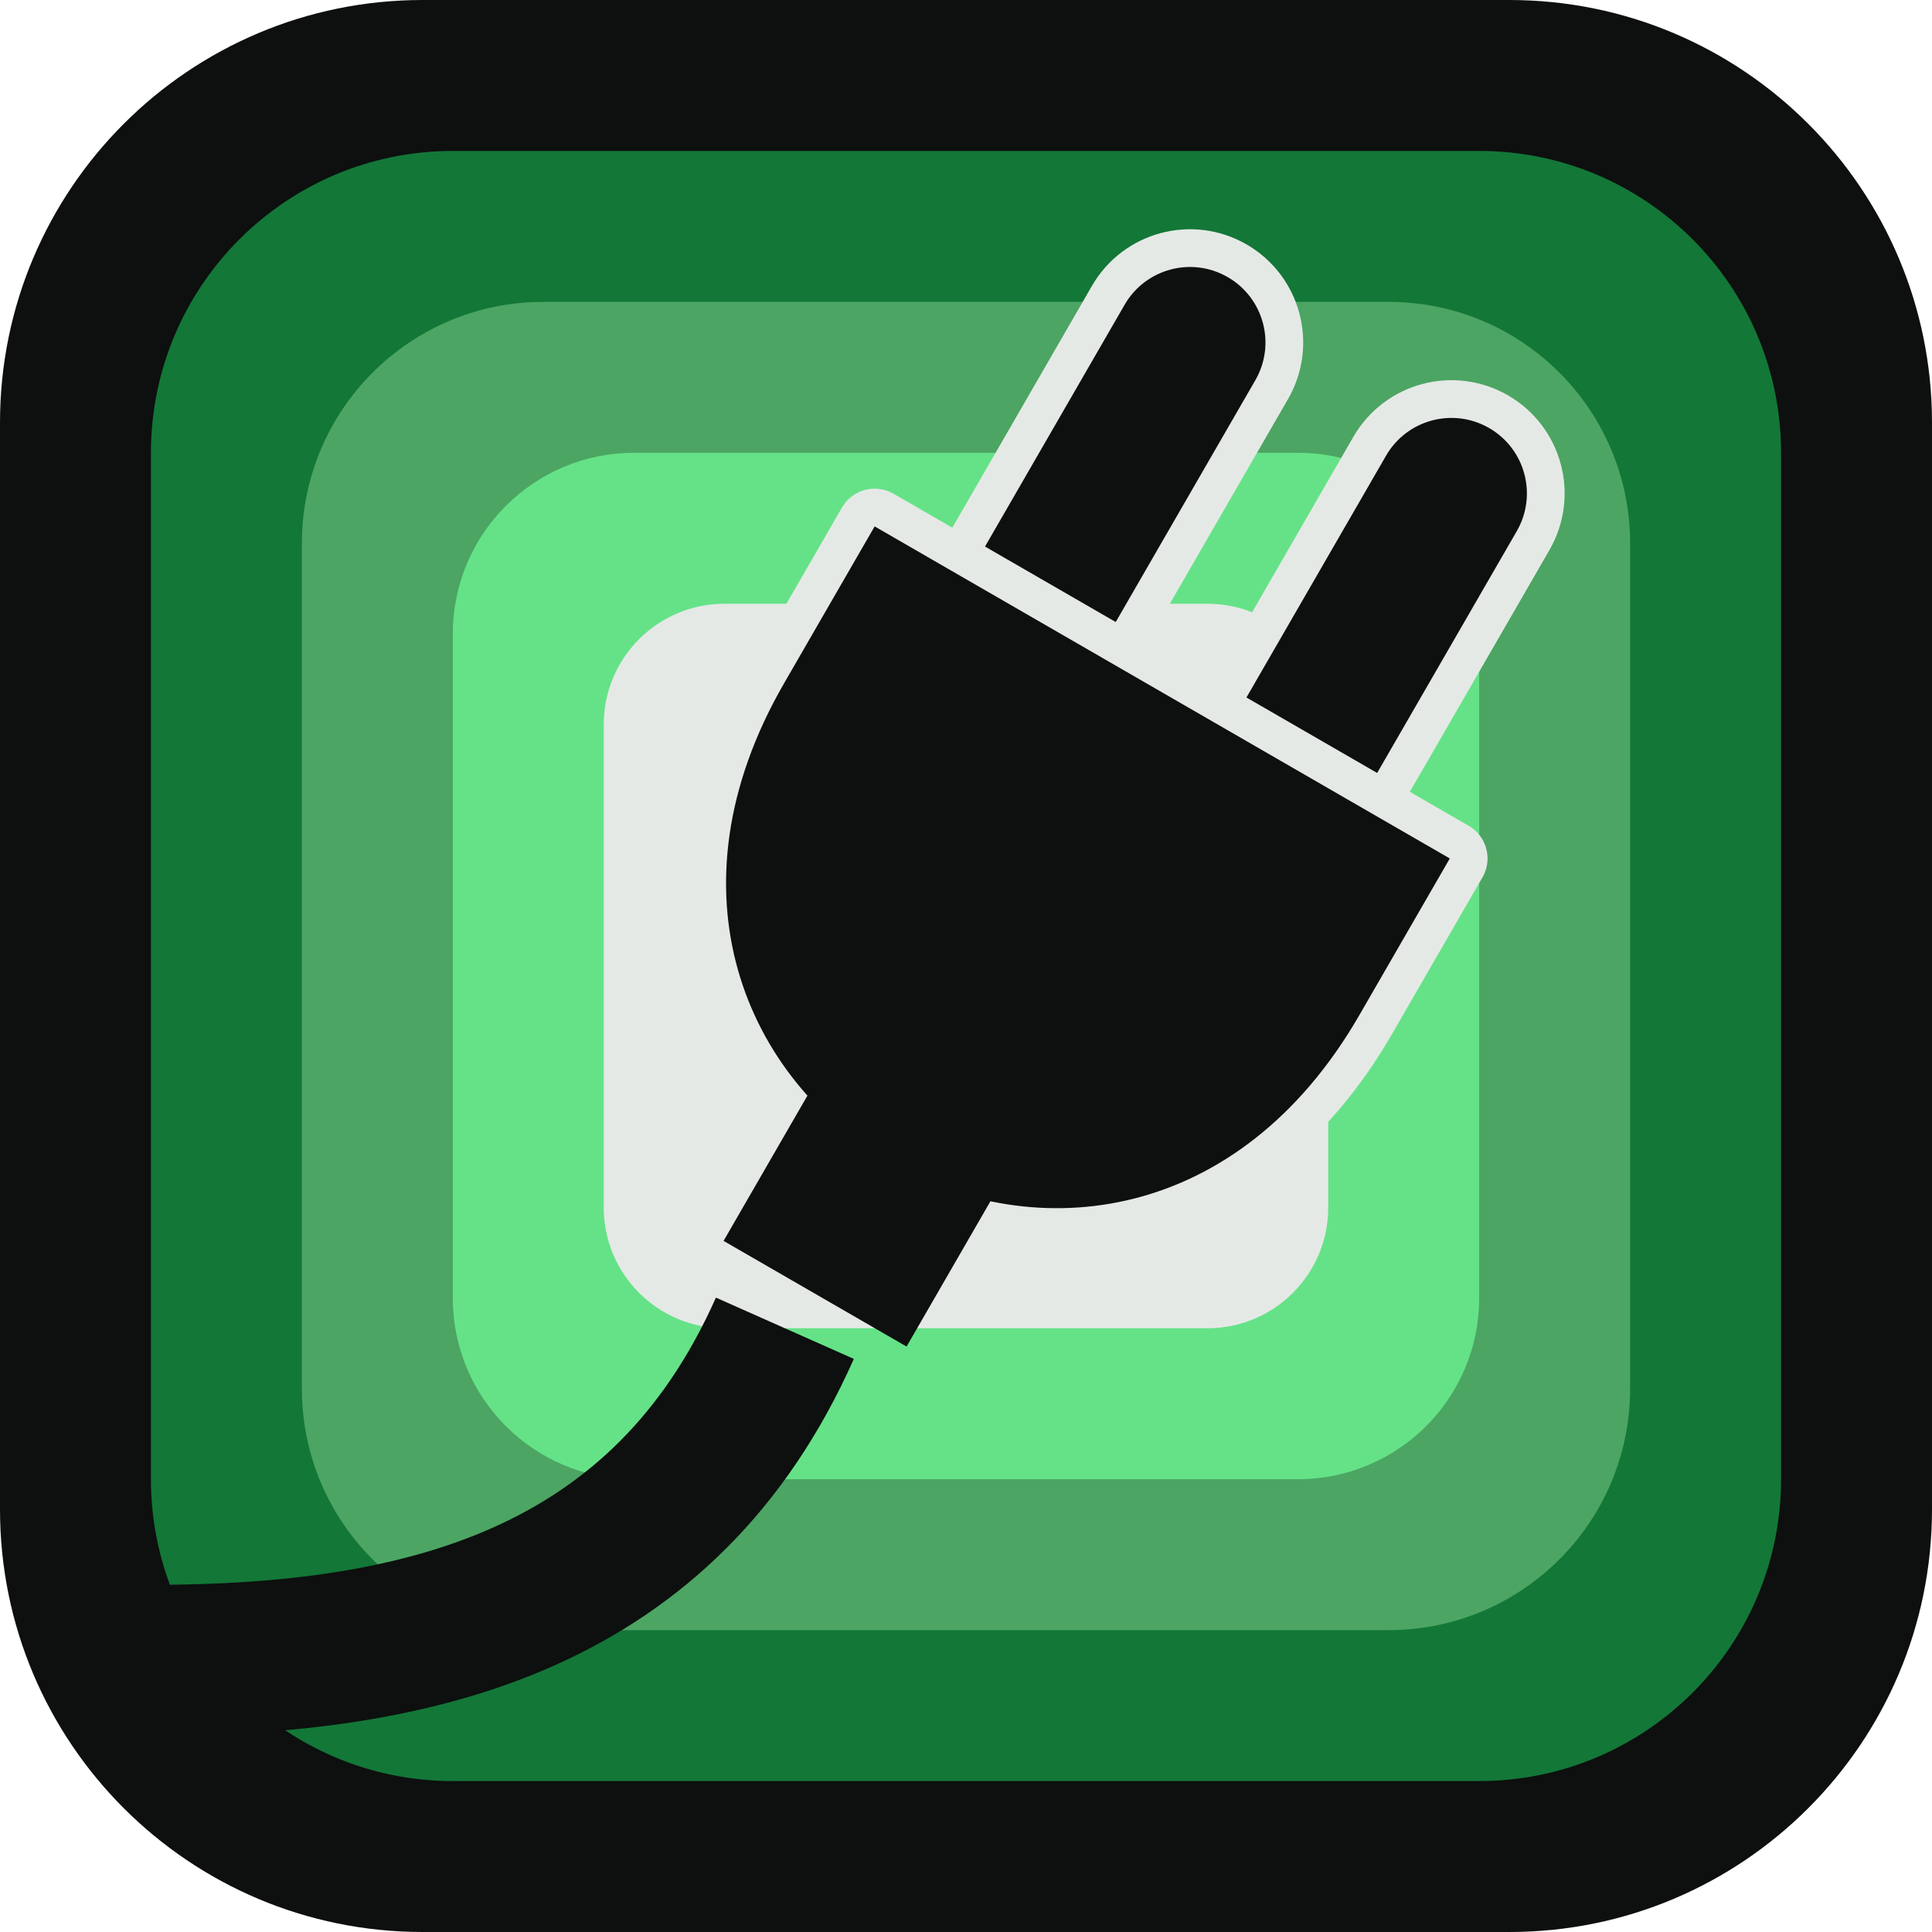
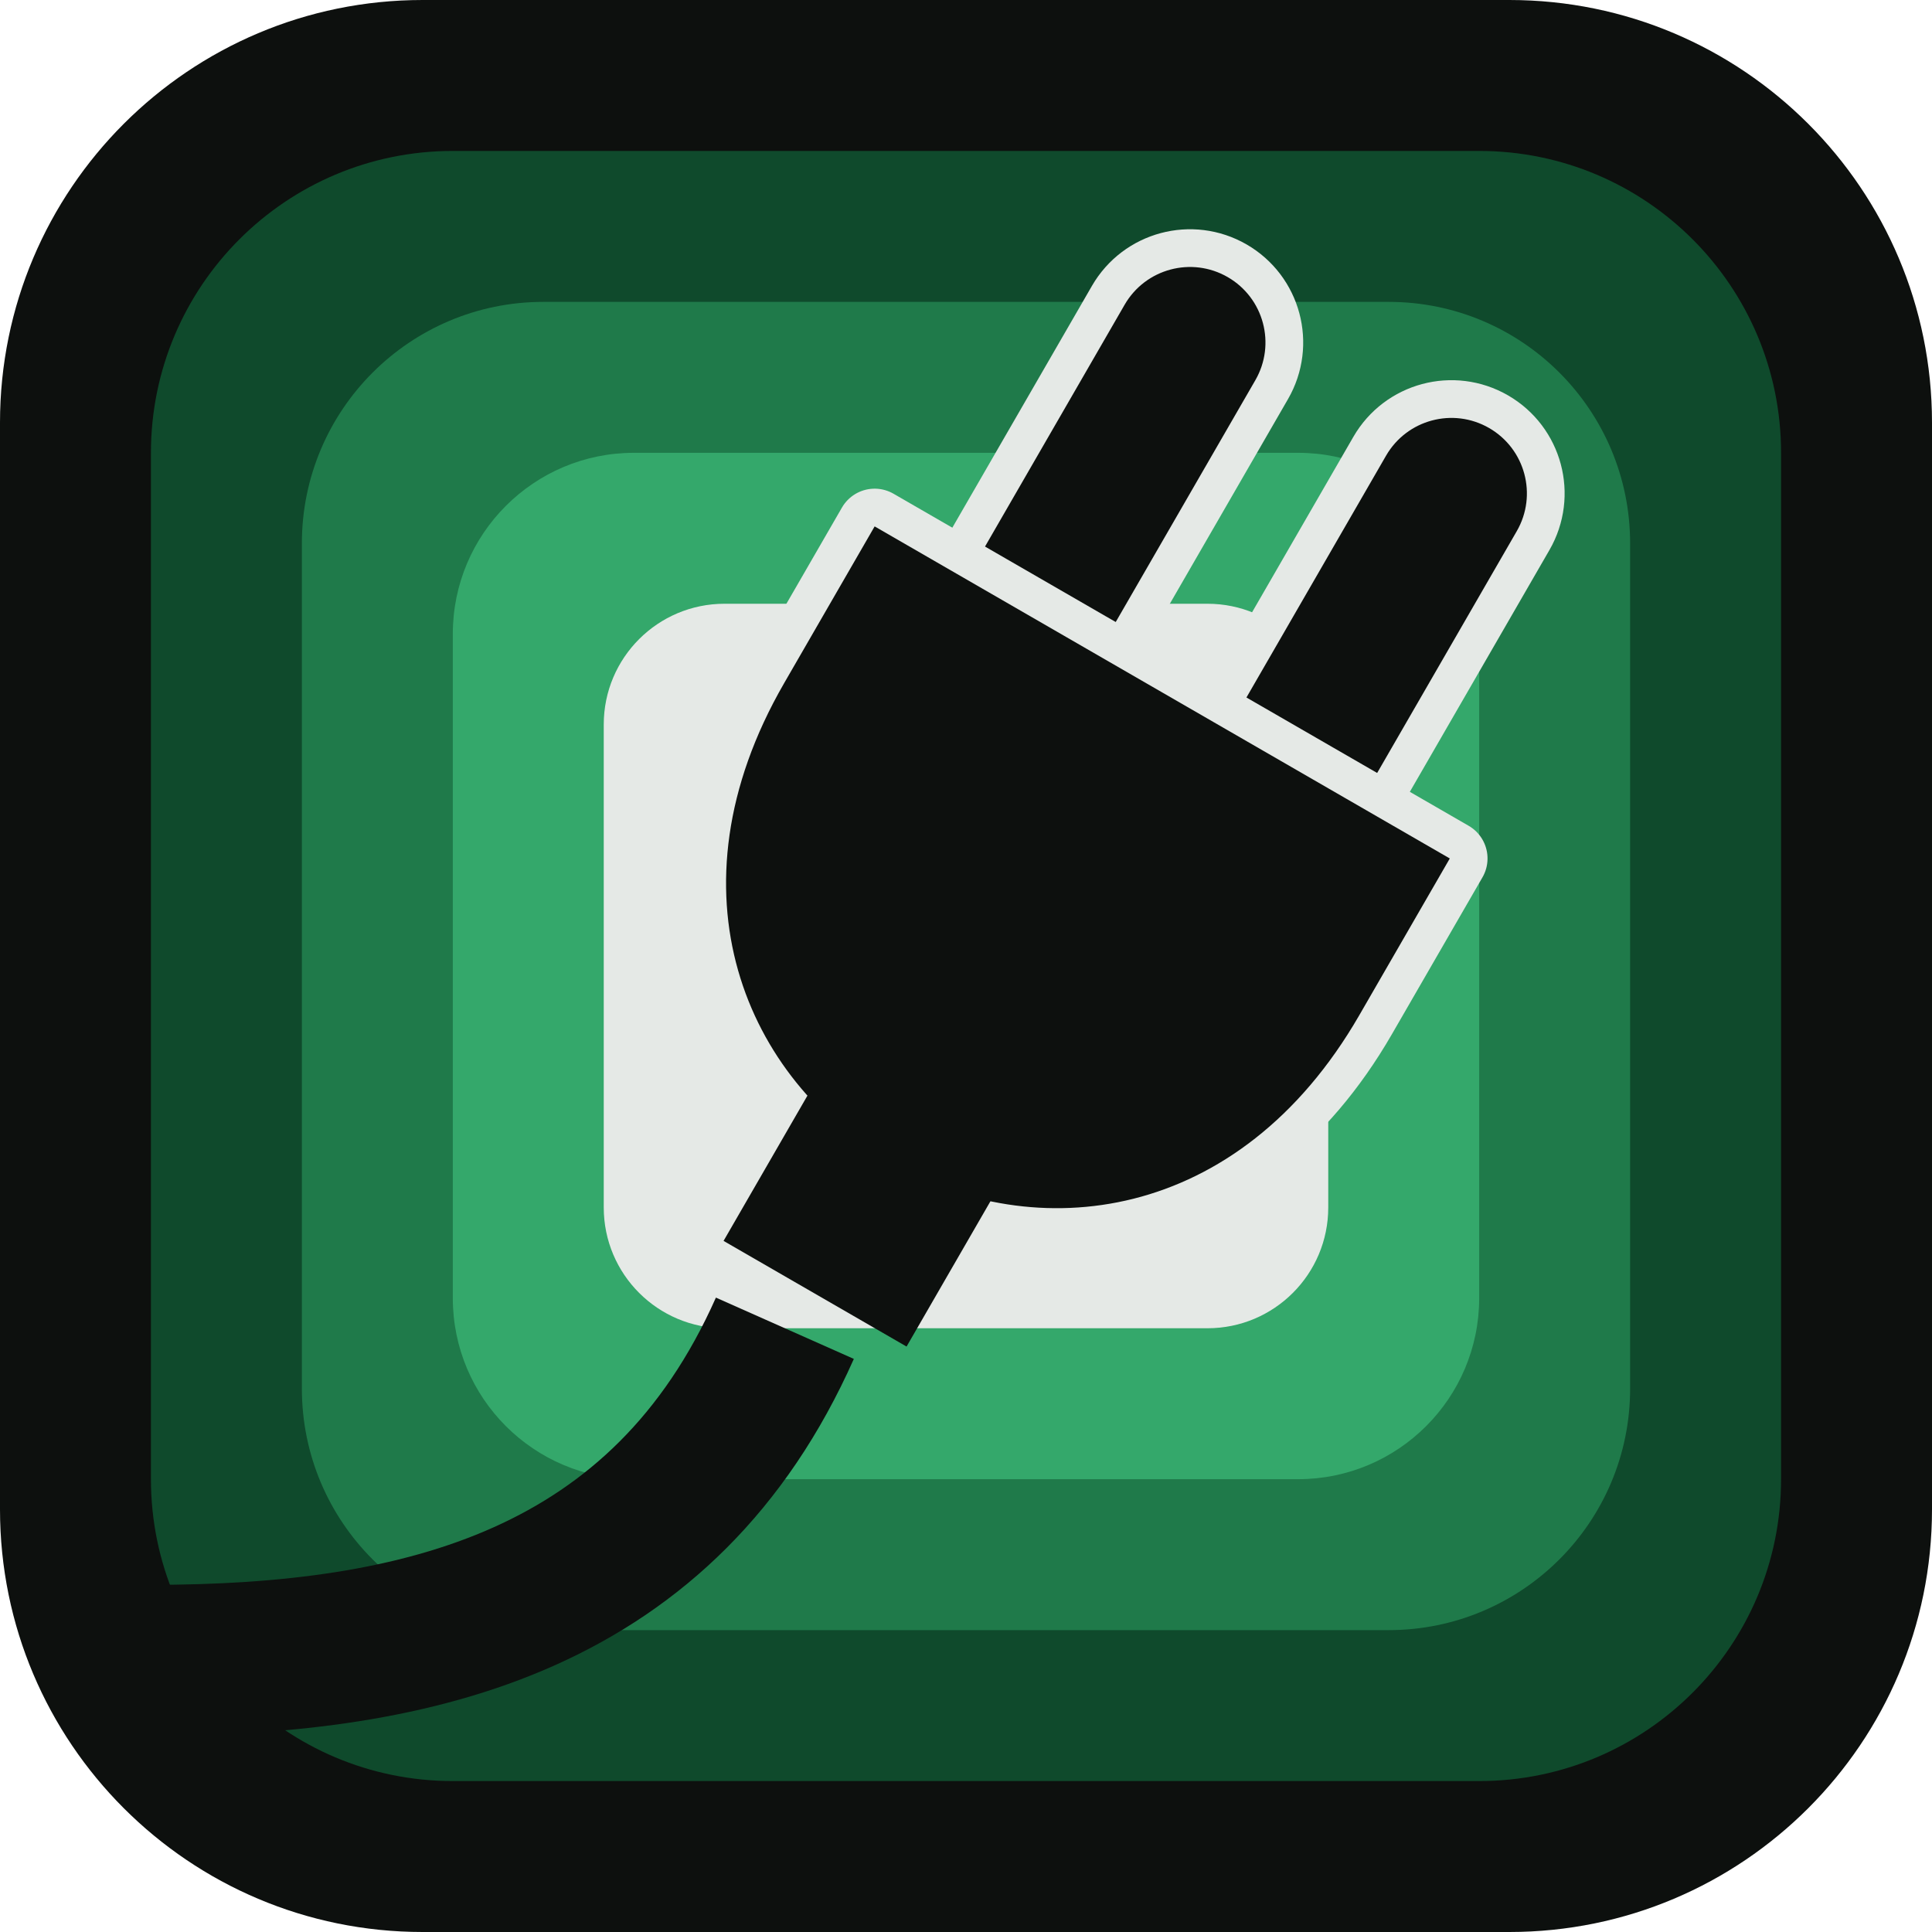
<svg xmlns="http://www.w3.org/2000/svg" viewBox="0 0 64 64">
  <rect width="64" height="64" rx="14" fill="#0d100e" />
-   <rect x="5" y="5" width="54" height="54" rx="10" fill="#137738" />
-   <rect x="10" y="10" width="44" height="44" rx="8" fill="#4ca563" />
-   <rect x="15" y="15" width="34" height="34" rx="6" fill="#65e287" />
+   <rect x="5" y="5" width="54" height="54" rx="10" fill="#0f4a2c" />
+   <rect x="10" y="10" width="44" height="44" rx="8" fill="#1f7a4a" />
+   <rect x="15" y="15" width="34" height="34" rx="6" fill="#34a86b" />
  <rect x="20" y="20" width="24" height="24" rx="4" fill="#e5e9e6" />
  <path d="M26 44 C 22 53, 14 55, 5 55" fill="none" stroke="#0d100e" stroke-width="5" />
  <g transform="translate(35 29) rotate(30)" fill="#0d100e" stroke="#e5e9e6" stroke-width="2.5" paint-order="stroke" stroke-linejoin="round">
    <rect x="-7.5" y="-20" width="5" height="15" rx="2.5" />
    <rect x="2.5" y="-20" width="5" height="15" rx="2.5" />
    <path d="M-11 -7 H11 V-1 C11 7 5.5 11 0 11 C-5.5 11 -11 7 -11 -1 Z" />
    <rect x="-3.5" y="9" width="7" height="7" stroke="none" />
  </g>
</svg>
